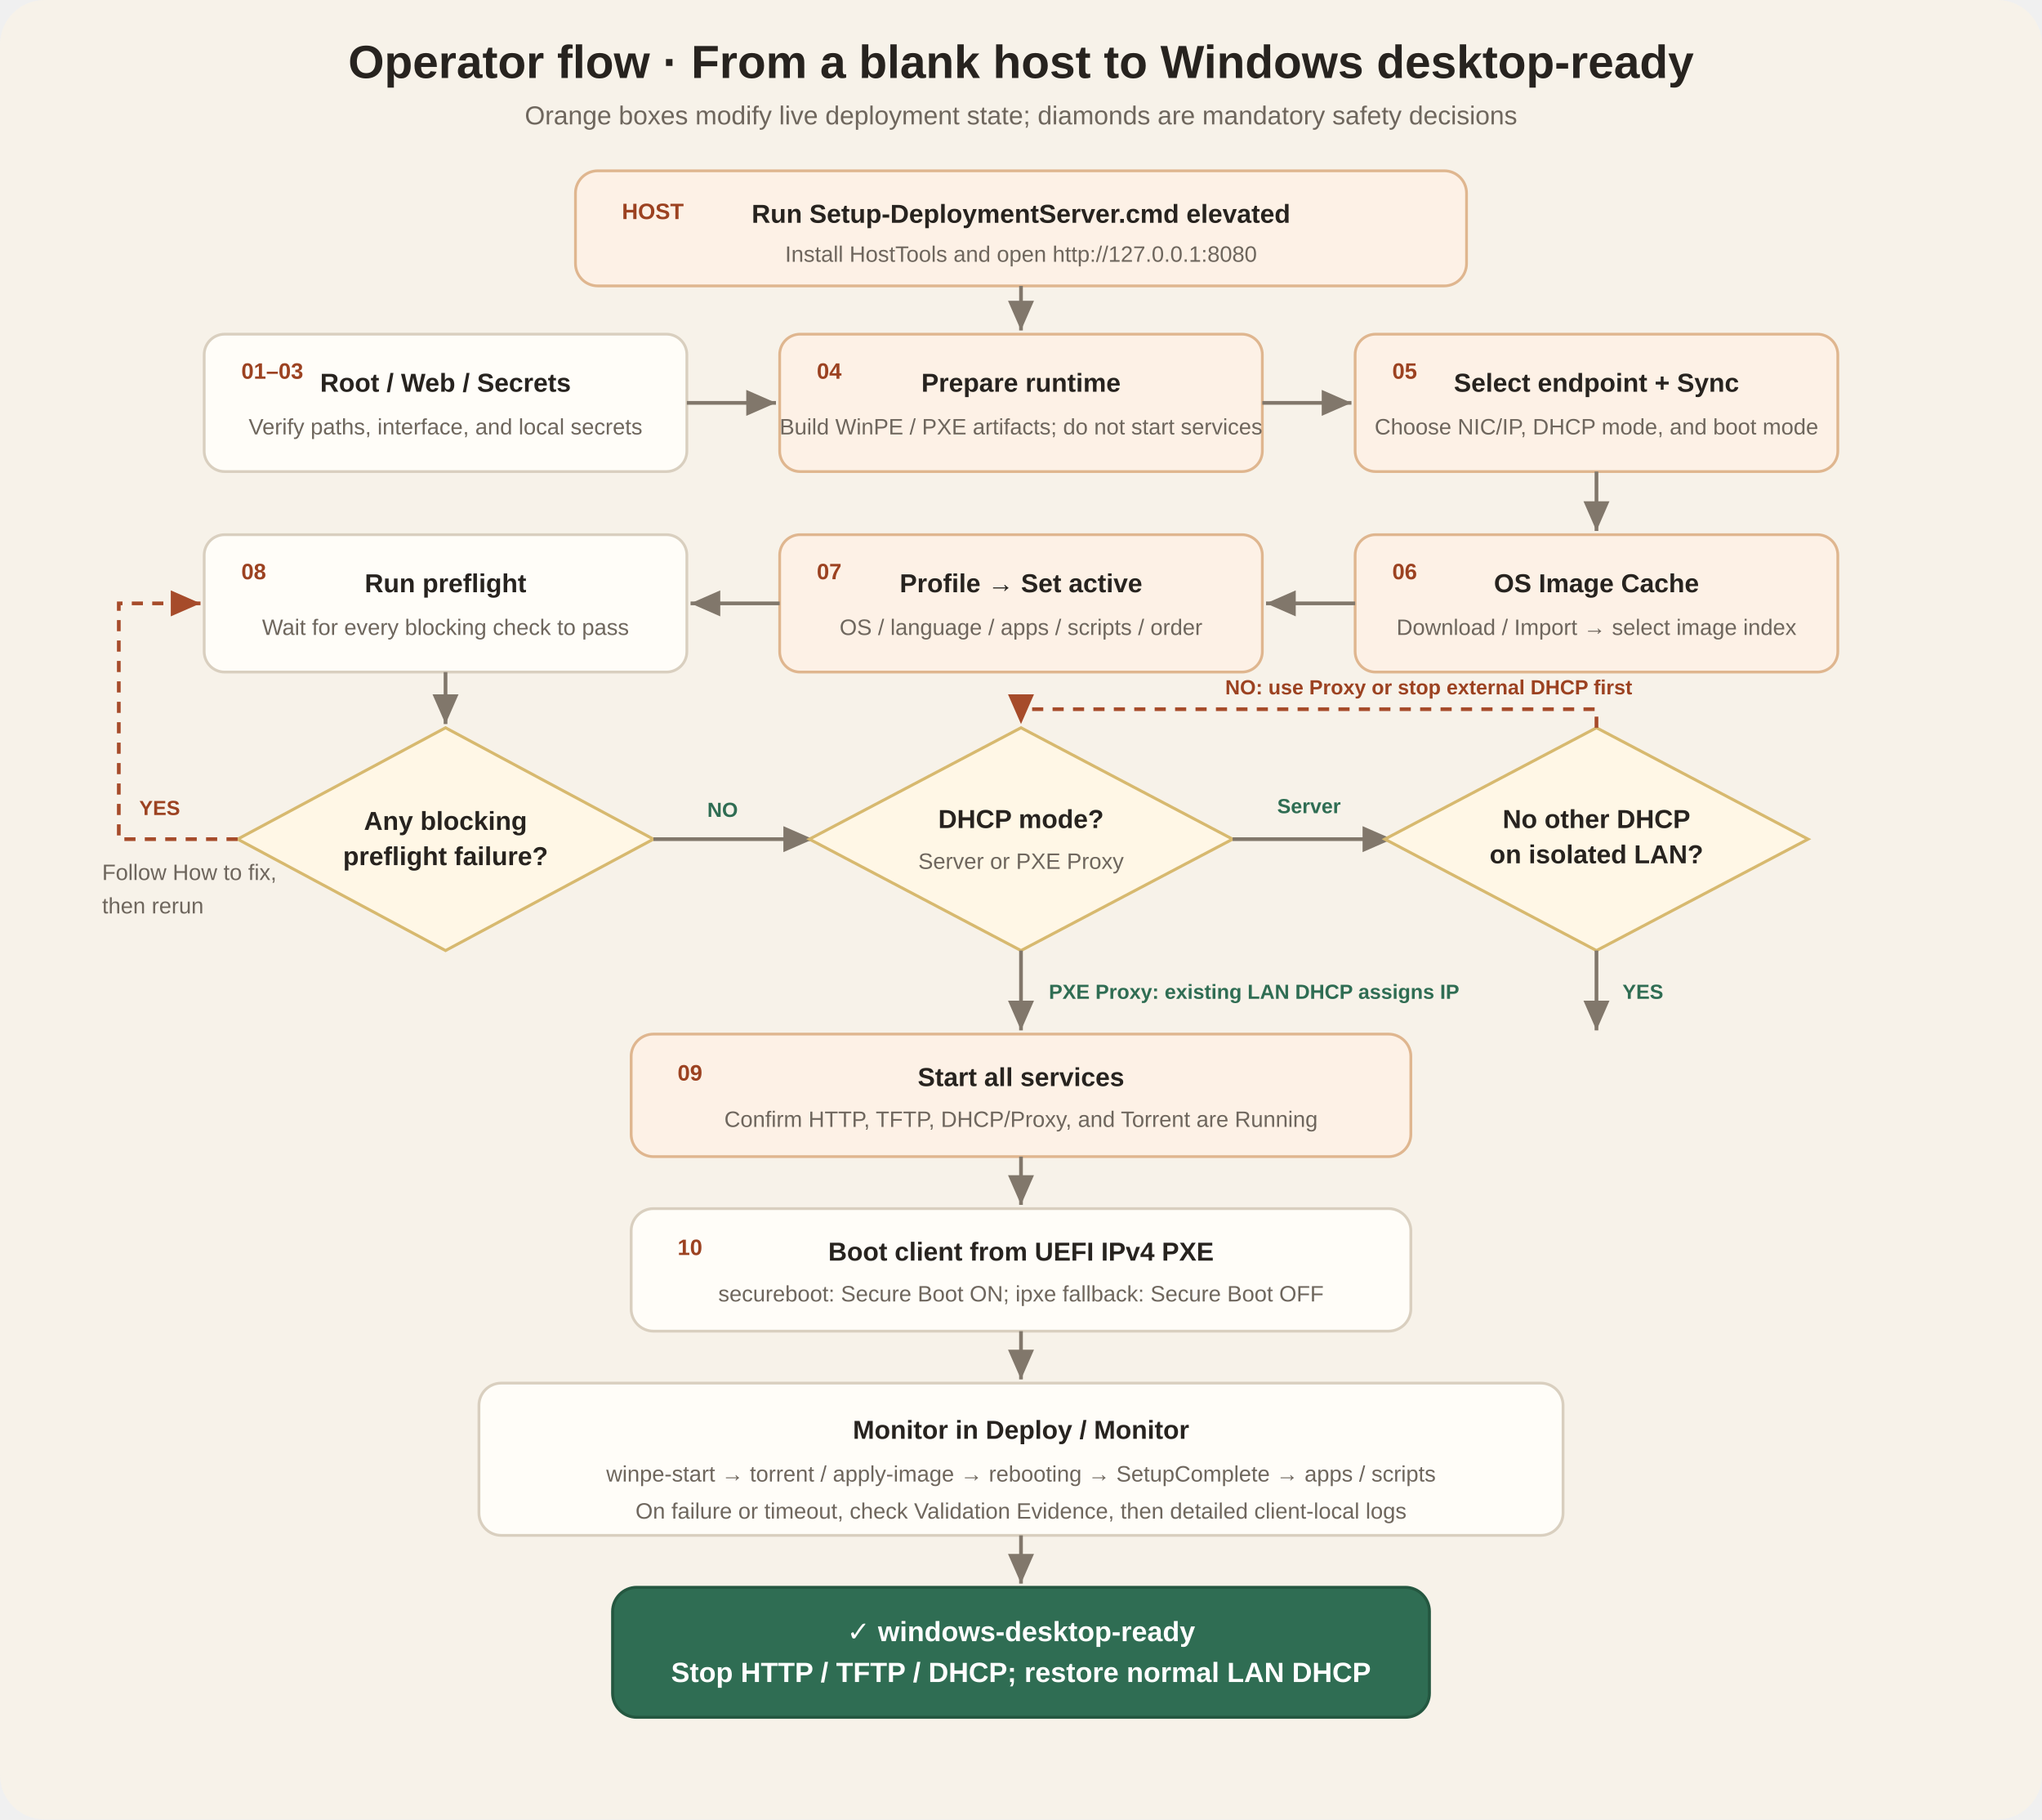
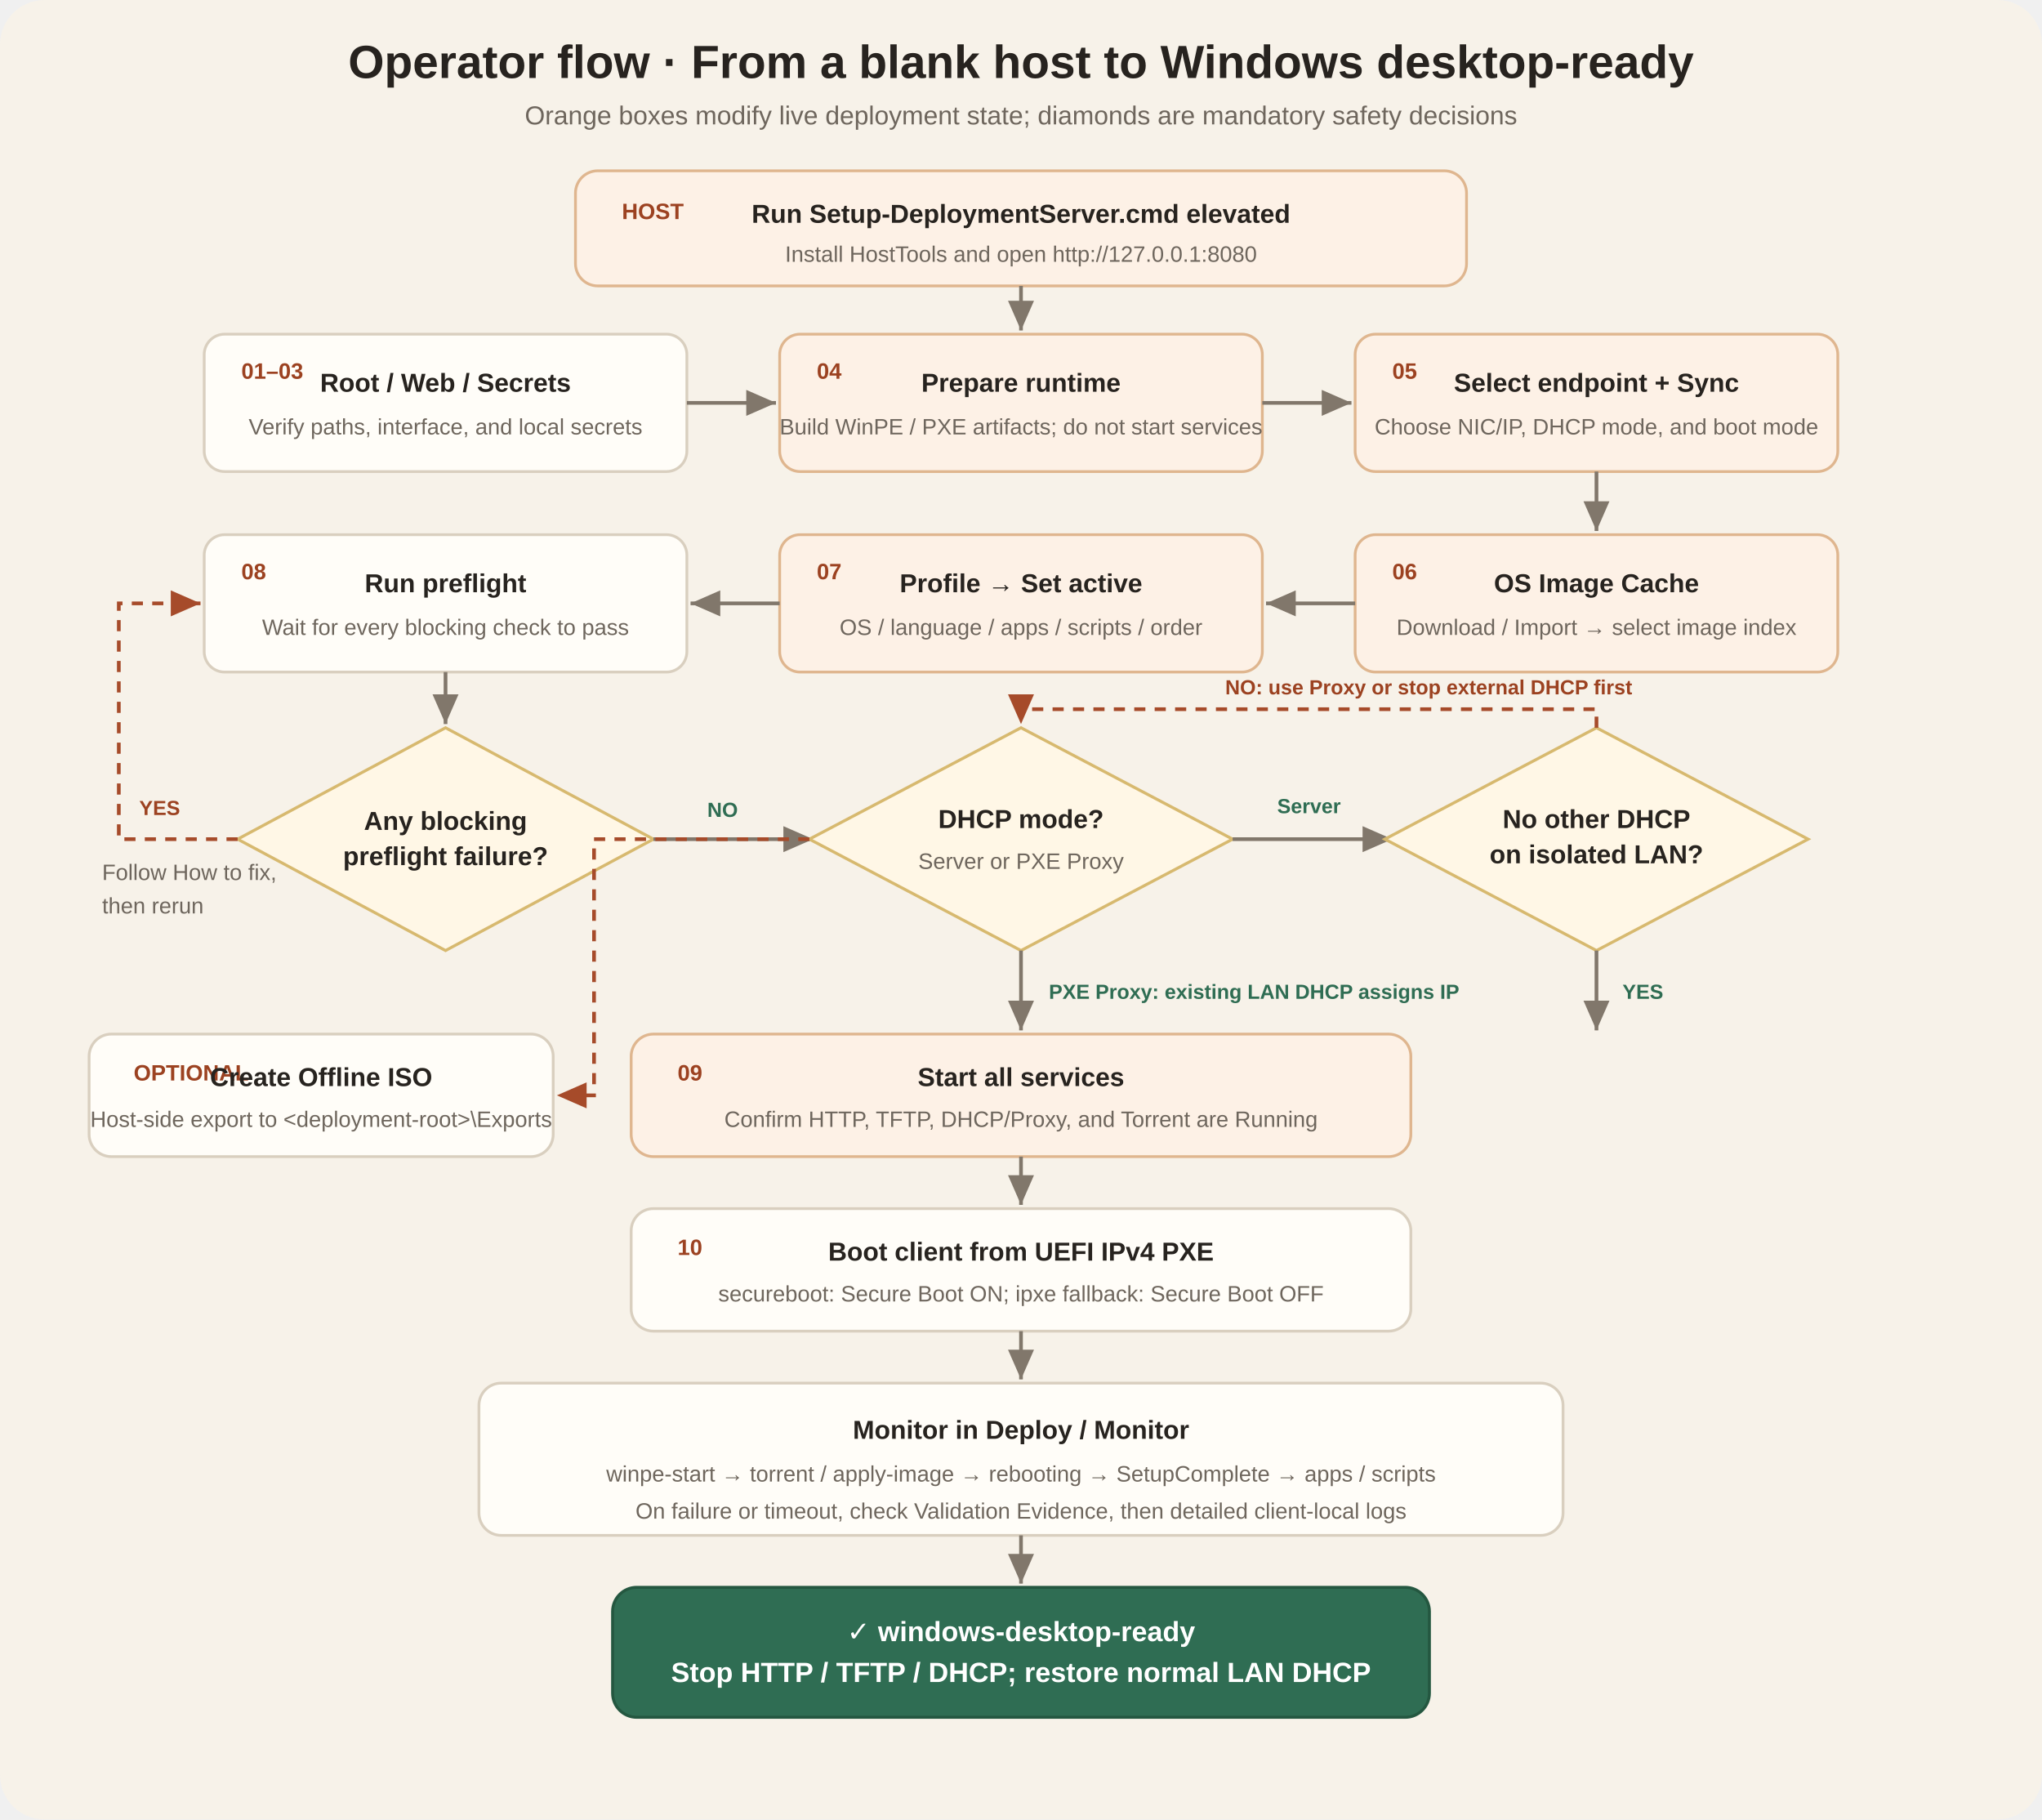
<svg xmlns="http://www.w3.org/2000/svg" viewBox="0 0 1100 980" role="img" aria-labelledby="title desc">
  <style>
    text{font-family:"Segoe UI",Arial,sans-serif;fill:#27231f}.bg{fill:#f7f2e9}.step{fill:#fffdf8;stroke:#d9cfbf;stroke-width:1.5}.gate{fill:#fff7e6;stroke:#d7b96f;stroke-width:1.6}.done{fill:#2f6d53;stroke:#245740;stroke-width:1.6}.action{fill:#fdf1e6;stroke:#dfb68f;stroke-width:1.5}.h1{font-size:25px;font-weight:700}.sub{font-size:14px;fill:#6e665d}.num{font-size:12px;font-weight:700;fill:#9c4221}.t{font-size:14px;font-weight:700}.s{font-size:12px;fill:#6e665d}.yes{font-size:11px;font-weight:700;fill:#2f6d53}.no{font-size:11px;font-weight:700;fill:#9c4221}.white{fill:#fff;font-size:15px;font-weight:700}.arrow{fill:none;stroke:#81776b;stroke-width:2;marker-end:url(#a)}.loop{fill:none;stroke:#a64b2a;stroke-width:2;stroke-dasharray:6 5;marker-end:url(#r)}
  </style>
  <defs>
    <marker id="a" markerWidth="10" markerHeight="10" refX="8" refY="3.5" orient="auto">
      <path d="M0 0L8 3.5 0 7Z" fill="#81776b" />
    </marker>
    <marker id="r" markerWidth="10" markerHeight="10" refX="8" refY="3.5" orient="auto">
      <path d="M0 0L8 3.5 0 7Z" fill="#a64b2a" />
    </marker>
  </defs>
  <rect class="bg" width="1100" height="980" rx="24" />
  <text class="h1" x="550" y="42" text-anchor="middle">Operator flow · From a blank host to Windows desktop-ready</text>
  <text class="sub" x="550" y="67" text-anchor="middle">Orange boxes modify live deployment state; diamonds are mandatory safety decisions</text>
  <rect class="action" x="310" y="92" width="480" height="62" rx="12" />
  <text class="num" x="335" y="118">HOST</text>
  <text class="t" x="550" y="120" text-anchor="middle">Run Setup-DeploymentServer.cmd elevated</text>
  <text class="s" x="550" y="141" text-anchor="middle">Install HostTools and open http://127.0.0.1:8080</text>
  <path class="arrow" d="M550 154V178" />
  <g>
    <rect class="step" x="110" y="180" width="260" height="74" rx="11" />
    <text class="num" x="130" y="204">01–03</text>
    <text class="t" x="240" y="211" text-anchor="middle">Root / Web / Secrets</text>
    <text class="s" x="240" y="234" text-anchor="middle">Verify paths, interface, and local secrets</text>
    <rect class="action" x="420" y="180" width="260" height="74" rx="11" />
    <text class="num" x="440" y="204">04</text>
    <text class="t" x="550" y="211" text-anchor="middle">Prepare runtime</text>
    <text class="s" x="550" y="234" text-anchor="middle">Build WinPE / PXE artifacts; do not start services</text>
    <rect class="action" x="730" y="180" width="260" height="74" rx="11" />
    <text class="num" x="750" y="204">05</text>
    <text class="t" x="860" y="211" text-anchor="middle">Select endpoint + Sync</text>
    <text class="s" x="860" y="234" text-anchor="middle">Choose NIC/IP, DHCP mode, and boot mode</text>
    <path class="arrow" d="M370 217H418" />
    <path class="arrow" d="M680 217H728" />
  </g>
  <path class="arrow" d="M860 254V286" />
  <g>
    <rect class="action" x="730" y="288" width="260" height="74" rx="11" />
    <text class="num" x="750" y="312">06</text>
    <text class="t" x="860" y="319" text-anchor="middle">OS Image Cache</text>
    <text class="s" x="860" y="342" text-anchor="middle">Download / Import → select image index</text>
    <rect class="action" x="420" y="288" width="260" height="74" rx="11" />
    <text class="num" x="440" y="312">07</text>
    <text class="t" x="550" y="319" text-anchor="middle">Profile → Set active</text>
    <text class="s" x="550" y="342" text-anchor="middle">OS / language / apps / scripts / order</text>
    <rect class="step" x="110" y="288" width="260" height="74" rx="11" />
    <text class="num" x="130" y="312">08</text>
    <text class="t" x="240" y="319" text-anchor="middle">Run preflight</text>
    <text class="s" x="240" y="342" text-anchor="middle">Wait for every blocking check to pass</text>
    <path class="arrow" d="M730 325H682" />
    <path class="arrow" d="M420 325H372" />
  </g>
  <path class="arrow" d="M240 362V390" />
  <polygon class="gate" points="240,392 352,452 240,512 128,452" />
  <text class="t" x="240" y="447" text-anchor="middle">Any blocking</text>
  <text class="t" x="240" y="466" text-anchor="middle">preflight failure?</text>
  <path class="loop" d="M128 452H64V325H108" />
  <text class="no" x="75" y="439">YES</text>
  <text class="s" x="55" y="474">Follow How to fix,</text>
  <text class="s" x="55" y="492">then rerun</text>
  <path class="arrow" d="M352 452H438" />
  <text class="yes" x="381" y="440">NO</text>
  <polygon class="gate" points="550,392 664,452 550,512 436,452" />
  <text class="t" x="550" y="446" text-anchor="middle">DHCP mode?</text>
  <text class="s" x="550" y="468" text-anchor="middle">Server or PXE Proxy</text>
  <path class="arrow" d="M664 452H750" />
  <text class="yes" x="688" y="438">Server</text>
  <polygon class="gate" points="860,392 974,452 860,512 746,452" />
  <text class="t" x="860" y="446" text-anchor="middle">No other DHCP</text>
  <text class="t" x="860" y="465" text-anchor="middle">on isolated LAN?</text>
  <path class="loop" d="M860 392V382H550V390" />
  <text class="no" x="660" y="374">NO: use Proxy or stop external DHCP first</text>
  <path class="arrow" d="M550 512V555" />
  <text class="yes" x="565" y="538">PXE Proxy: existing LAN DHCP assigns IP</text>
  <path class="arrow" d="M860 512V555" />
  <text class="yes" x="874" y="538">YES</text>
+   <rect class="step" x="48" y="557" width="250" height="66" rx="12" />
+   <text class="num" x="72" y="582">OPTIONAL</text>
+   <text class="t" x="173" y="585" text-anchor="middle">Create Offline ISO</text>
+   <text class="s" x="173" y="607" text-anchor="middle">Host-side export to &lt;deployment-root&gt;\Exports</text>
+   <path class="loop" d="M436 452H320V590H300" marker-end="url(#r)" />
  <rect class="action" x="340" y="557" width="420" height="66" rx="12" />
  <text class="num" x="365" y="582">09</text>
  <text class="t" x="550" y="585" text-anchor="middle">Start all services</text>
  <text class="s" x="550" y="607" text-anchor="middle">Confirm HTTP, TFTP, DHCP/Proxy, and Torrent are Running</text>
  <path class="arrow" d="M550 623V649" />
  <rect class="step" x="340" y="651" width="420" height="66" rx="12" />
  <text class="num" x="365" y="676">10</text>
  <text class="t" x="550" y="679" text-anchor="middle">Boot client from UEFI IPv4 PXE</text>
  <text class="s" x="550" y="701" text-anchor="middle">secureboot: Secure Boot ON; ipxe fallback: Secure Boot OFF</text>
  <path class="arrow" d="M550 717V743" />
  <rect class="step" x="258" y="745" width="584" height="82" rx="12" />
  <text class="t" x="550" y="775" text-anchor="middle">Monitor in Deploy / Monitor</text>
  <text class="s" x="550" y="798" text-anchor="middle">winpe-start → torrent / apply-image → rebooting → SetupComplete → apps / scripts</text>
  <text class="s" x="550" y="818" text-anchor="middle">On failure or timeout, check Validation Evidence, then detailed client-local logs</text>
  <path class="arrow" d="M550 827V853" />
  <rect class="done" x="330" y="855" width="440" height="70" rx="13" />
  <text class="white" x="550" y="884" text-anchor="middle">✓ windows-desktop-ready</text>
  <text class="white" x="550" y="906" text-anchor="middle">Stop HTTP / TFTP / DHCP; restore normal LAN DHCP</text>
</svg>
